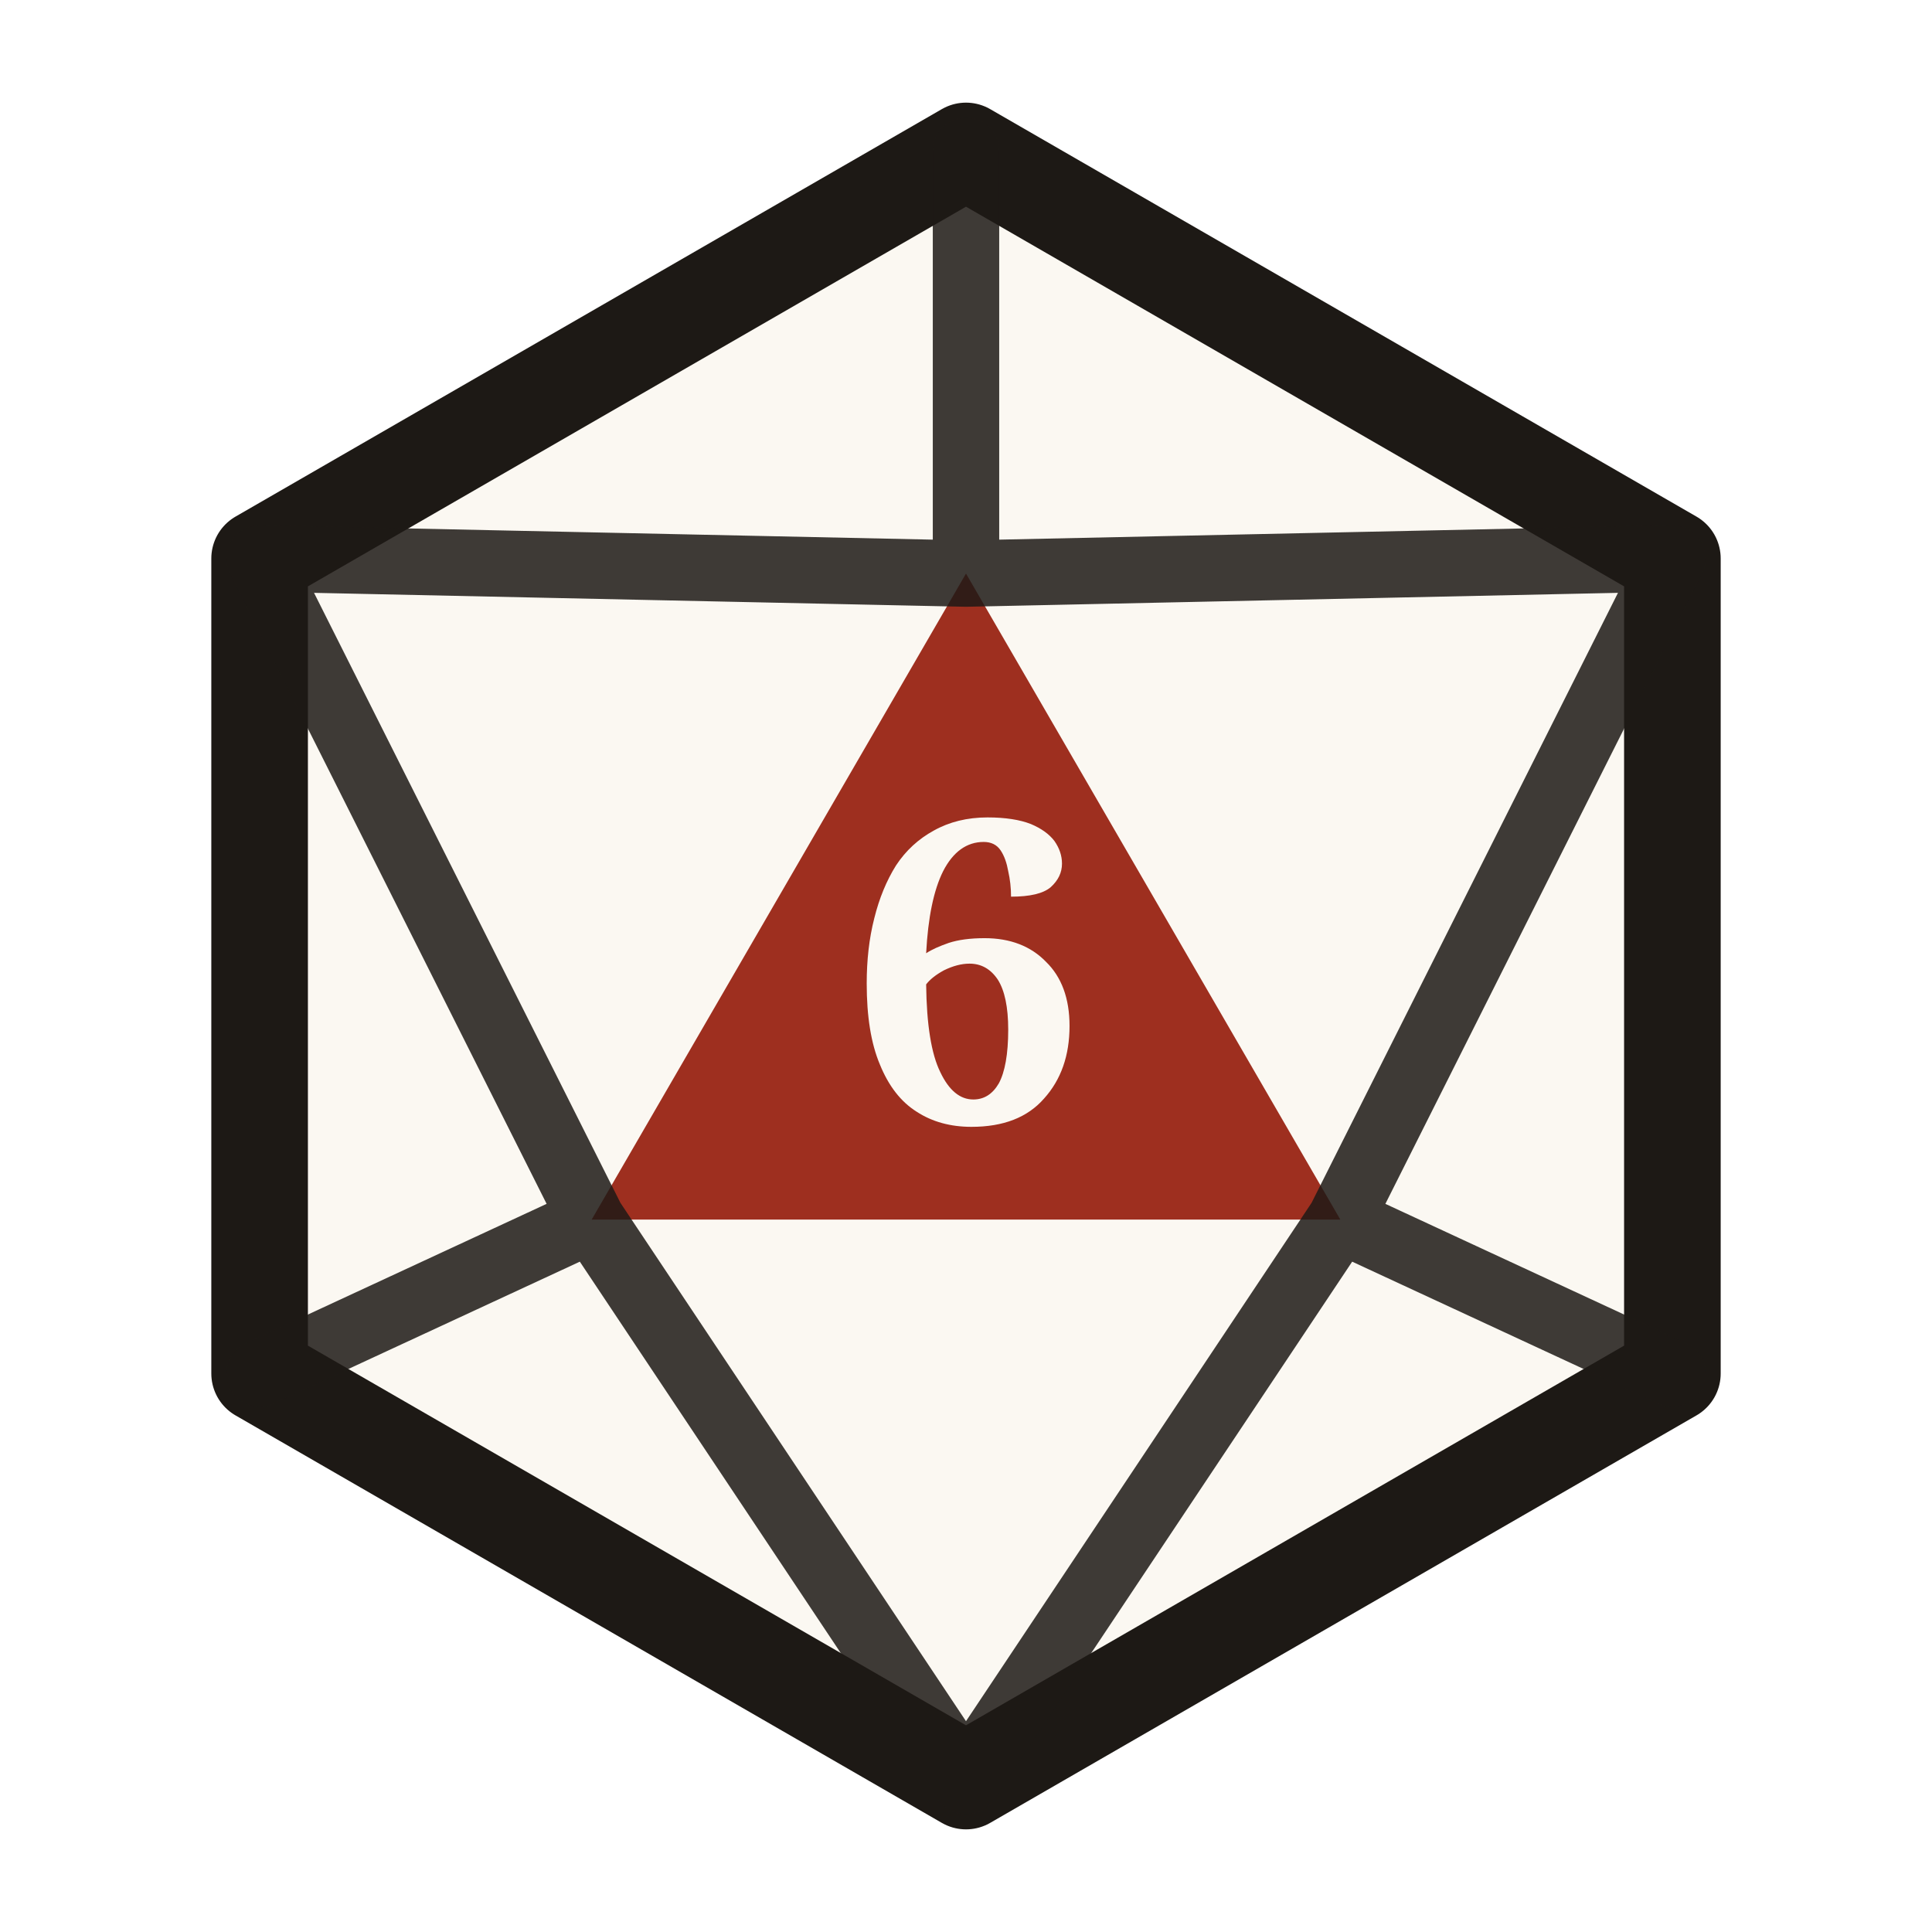
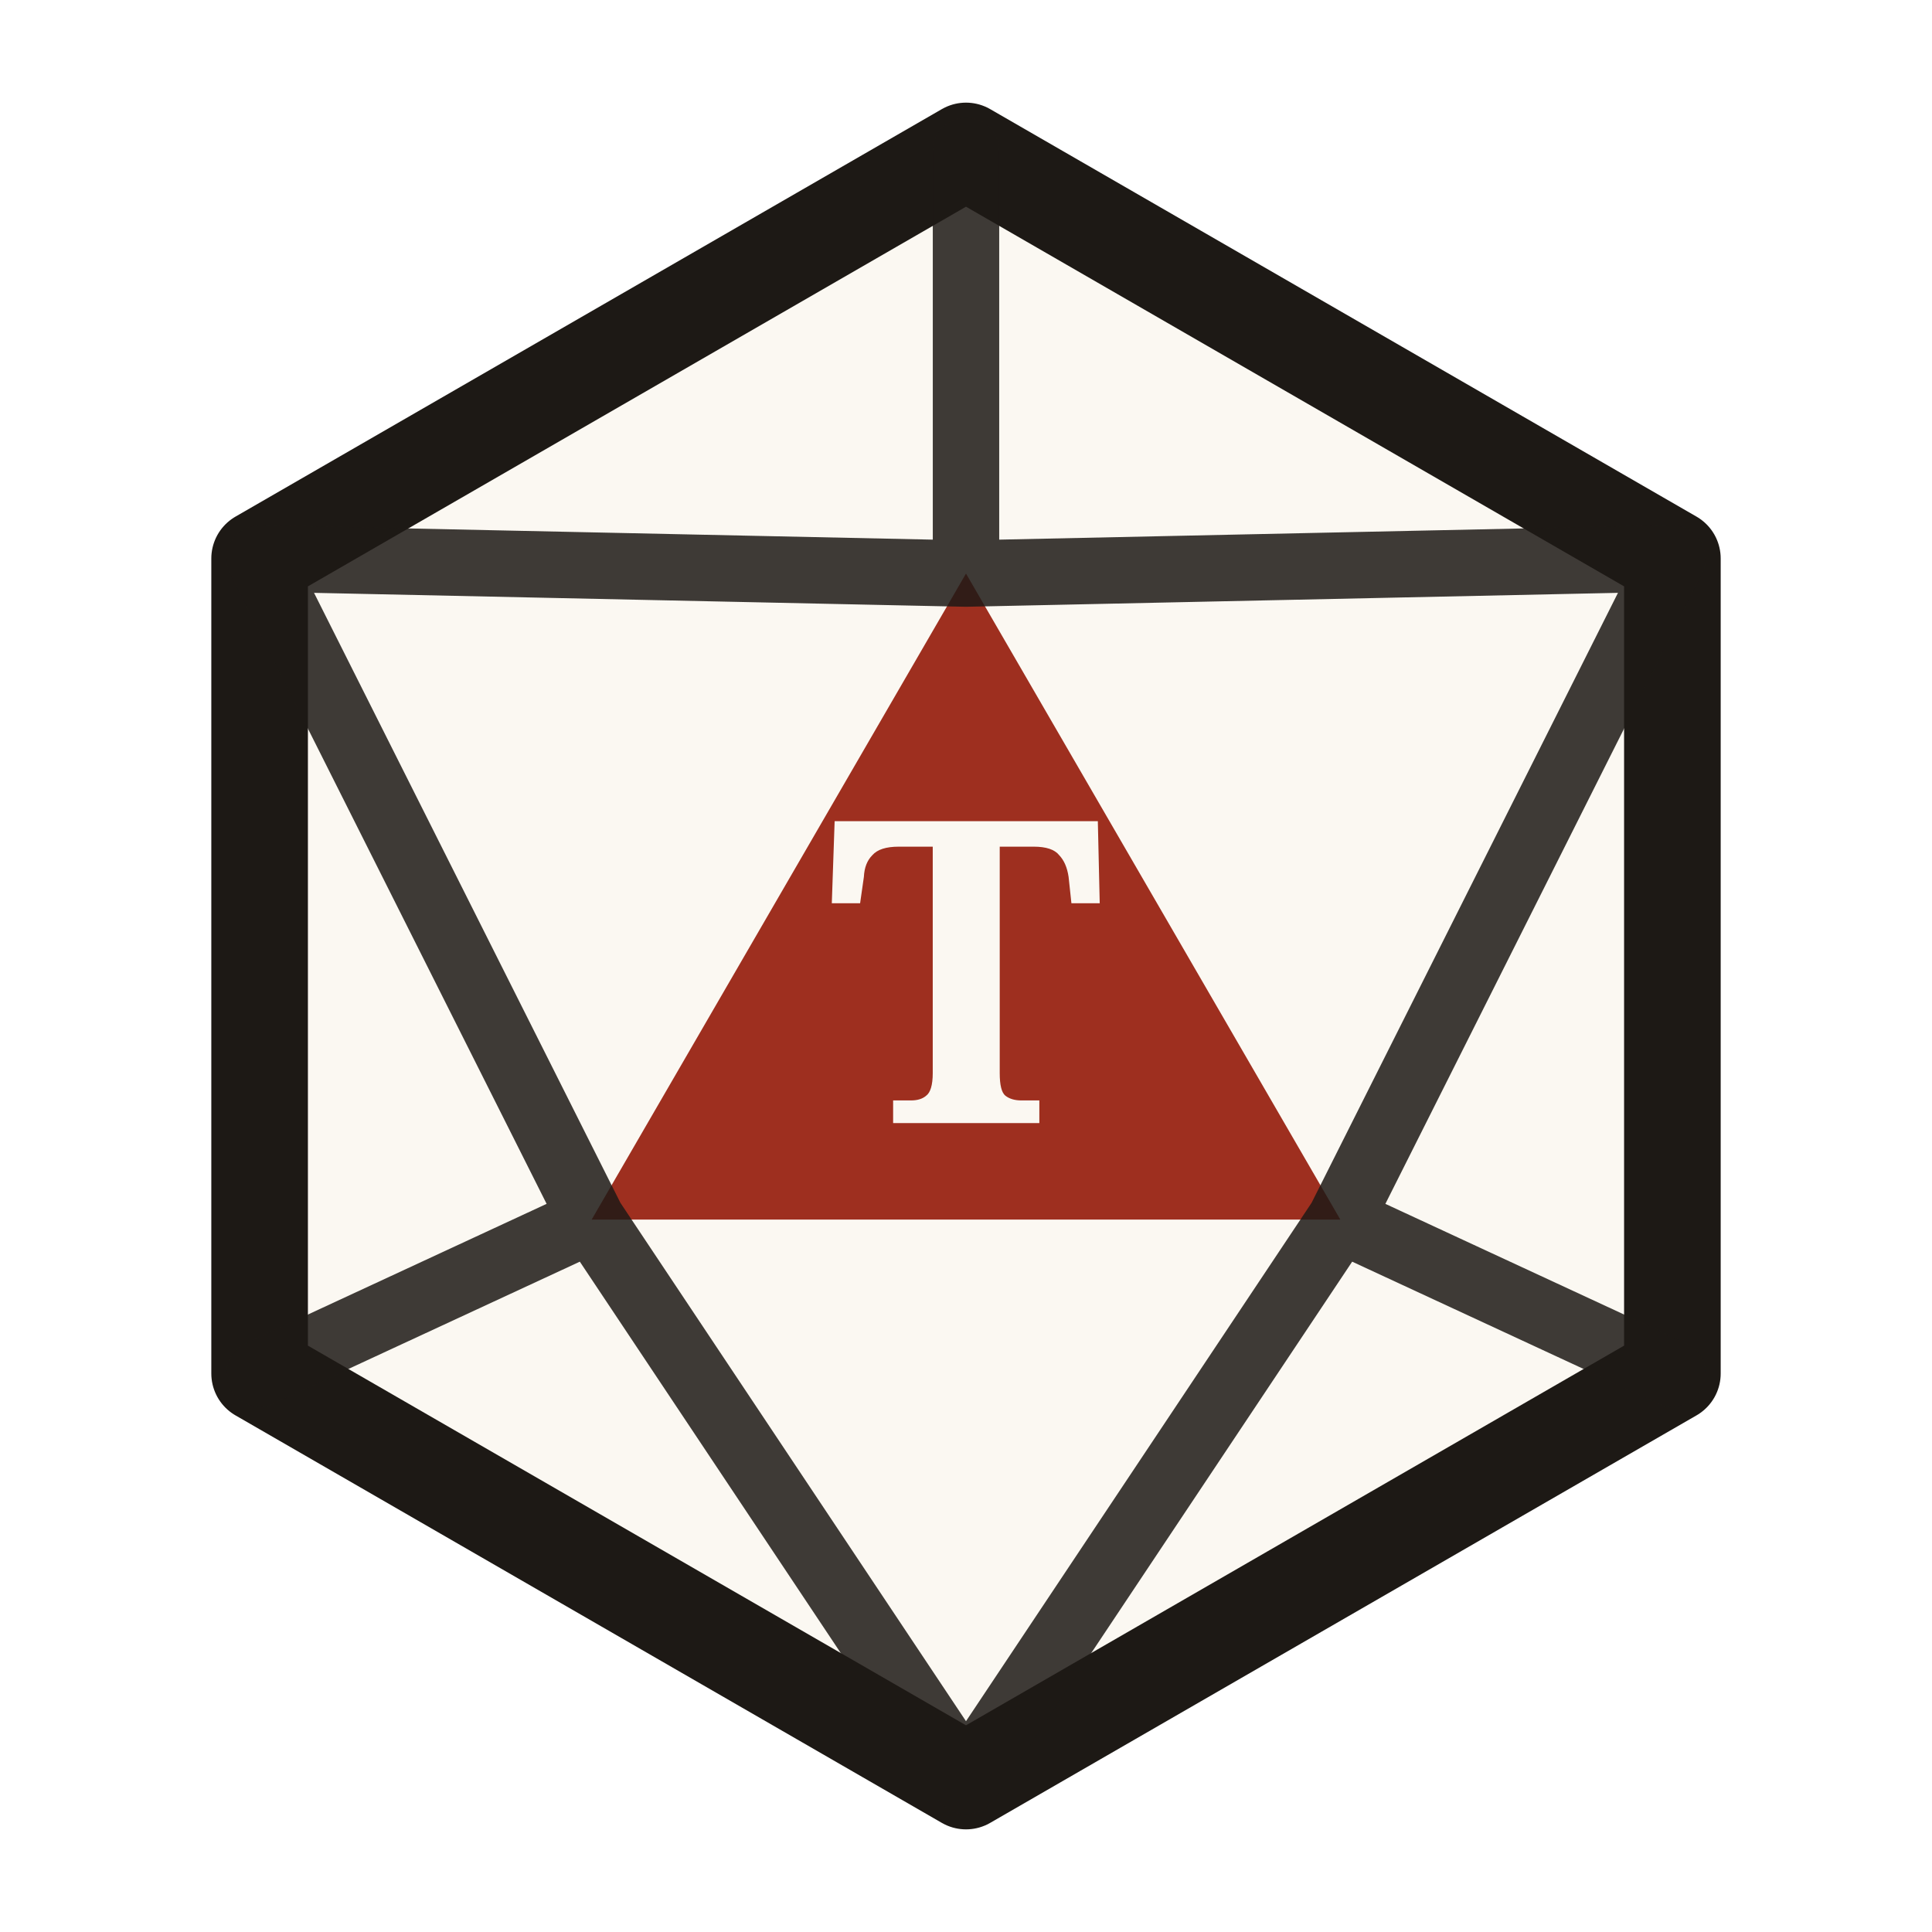
<svg xmlns="http://www.w3.org/2000/svg" width="32" height="32" viewBox="0 0 32 32" aria-hidden="true">
  <path d="M16 2.5l11.7 6.75v13.5L16 29.5 4.3 22.75V9.25z" fill="#FBF8F2" stroke="#1D1915" stroke-width="1.6" stroke-linejoin="round" />
  <path d="M16 9.5l6.2 10.7H9.8z" fill="#9E2F1F" />
  <path d="M16 2.5v7M27.7 9.25l-5.5 10.95M4.3 9.25l5.5 10.95M9.8 20.2L4.3 22.75M22.2 20.2l5.5 2.55M9.8 20.2L16 29.5l6.2-9.3M16 9.5L4.3 9.25M16 9.5l11.7-.25" fill="none" stroke="#1D1915" stroke-width="1.1" stroke-linejoin="round" stroke-linecap="round" opacity=".85" />
-   <text x="16" y="18.6" text-anchor="middle" font-family="Fraunces,Georgia,serif" font-size="7" font-weight="600" fill="#FBF8F2">6</text>
+   <text x="16" y="18.6" text-anchor="middle" font-family="Fraunces,Georgia,serif" font-size="7" font-weight="600" fill="#FBF8F2">T</text>
</svg>
